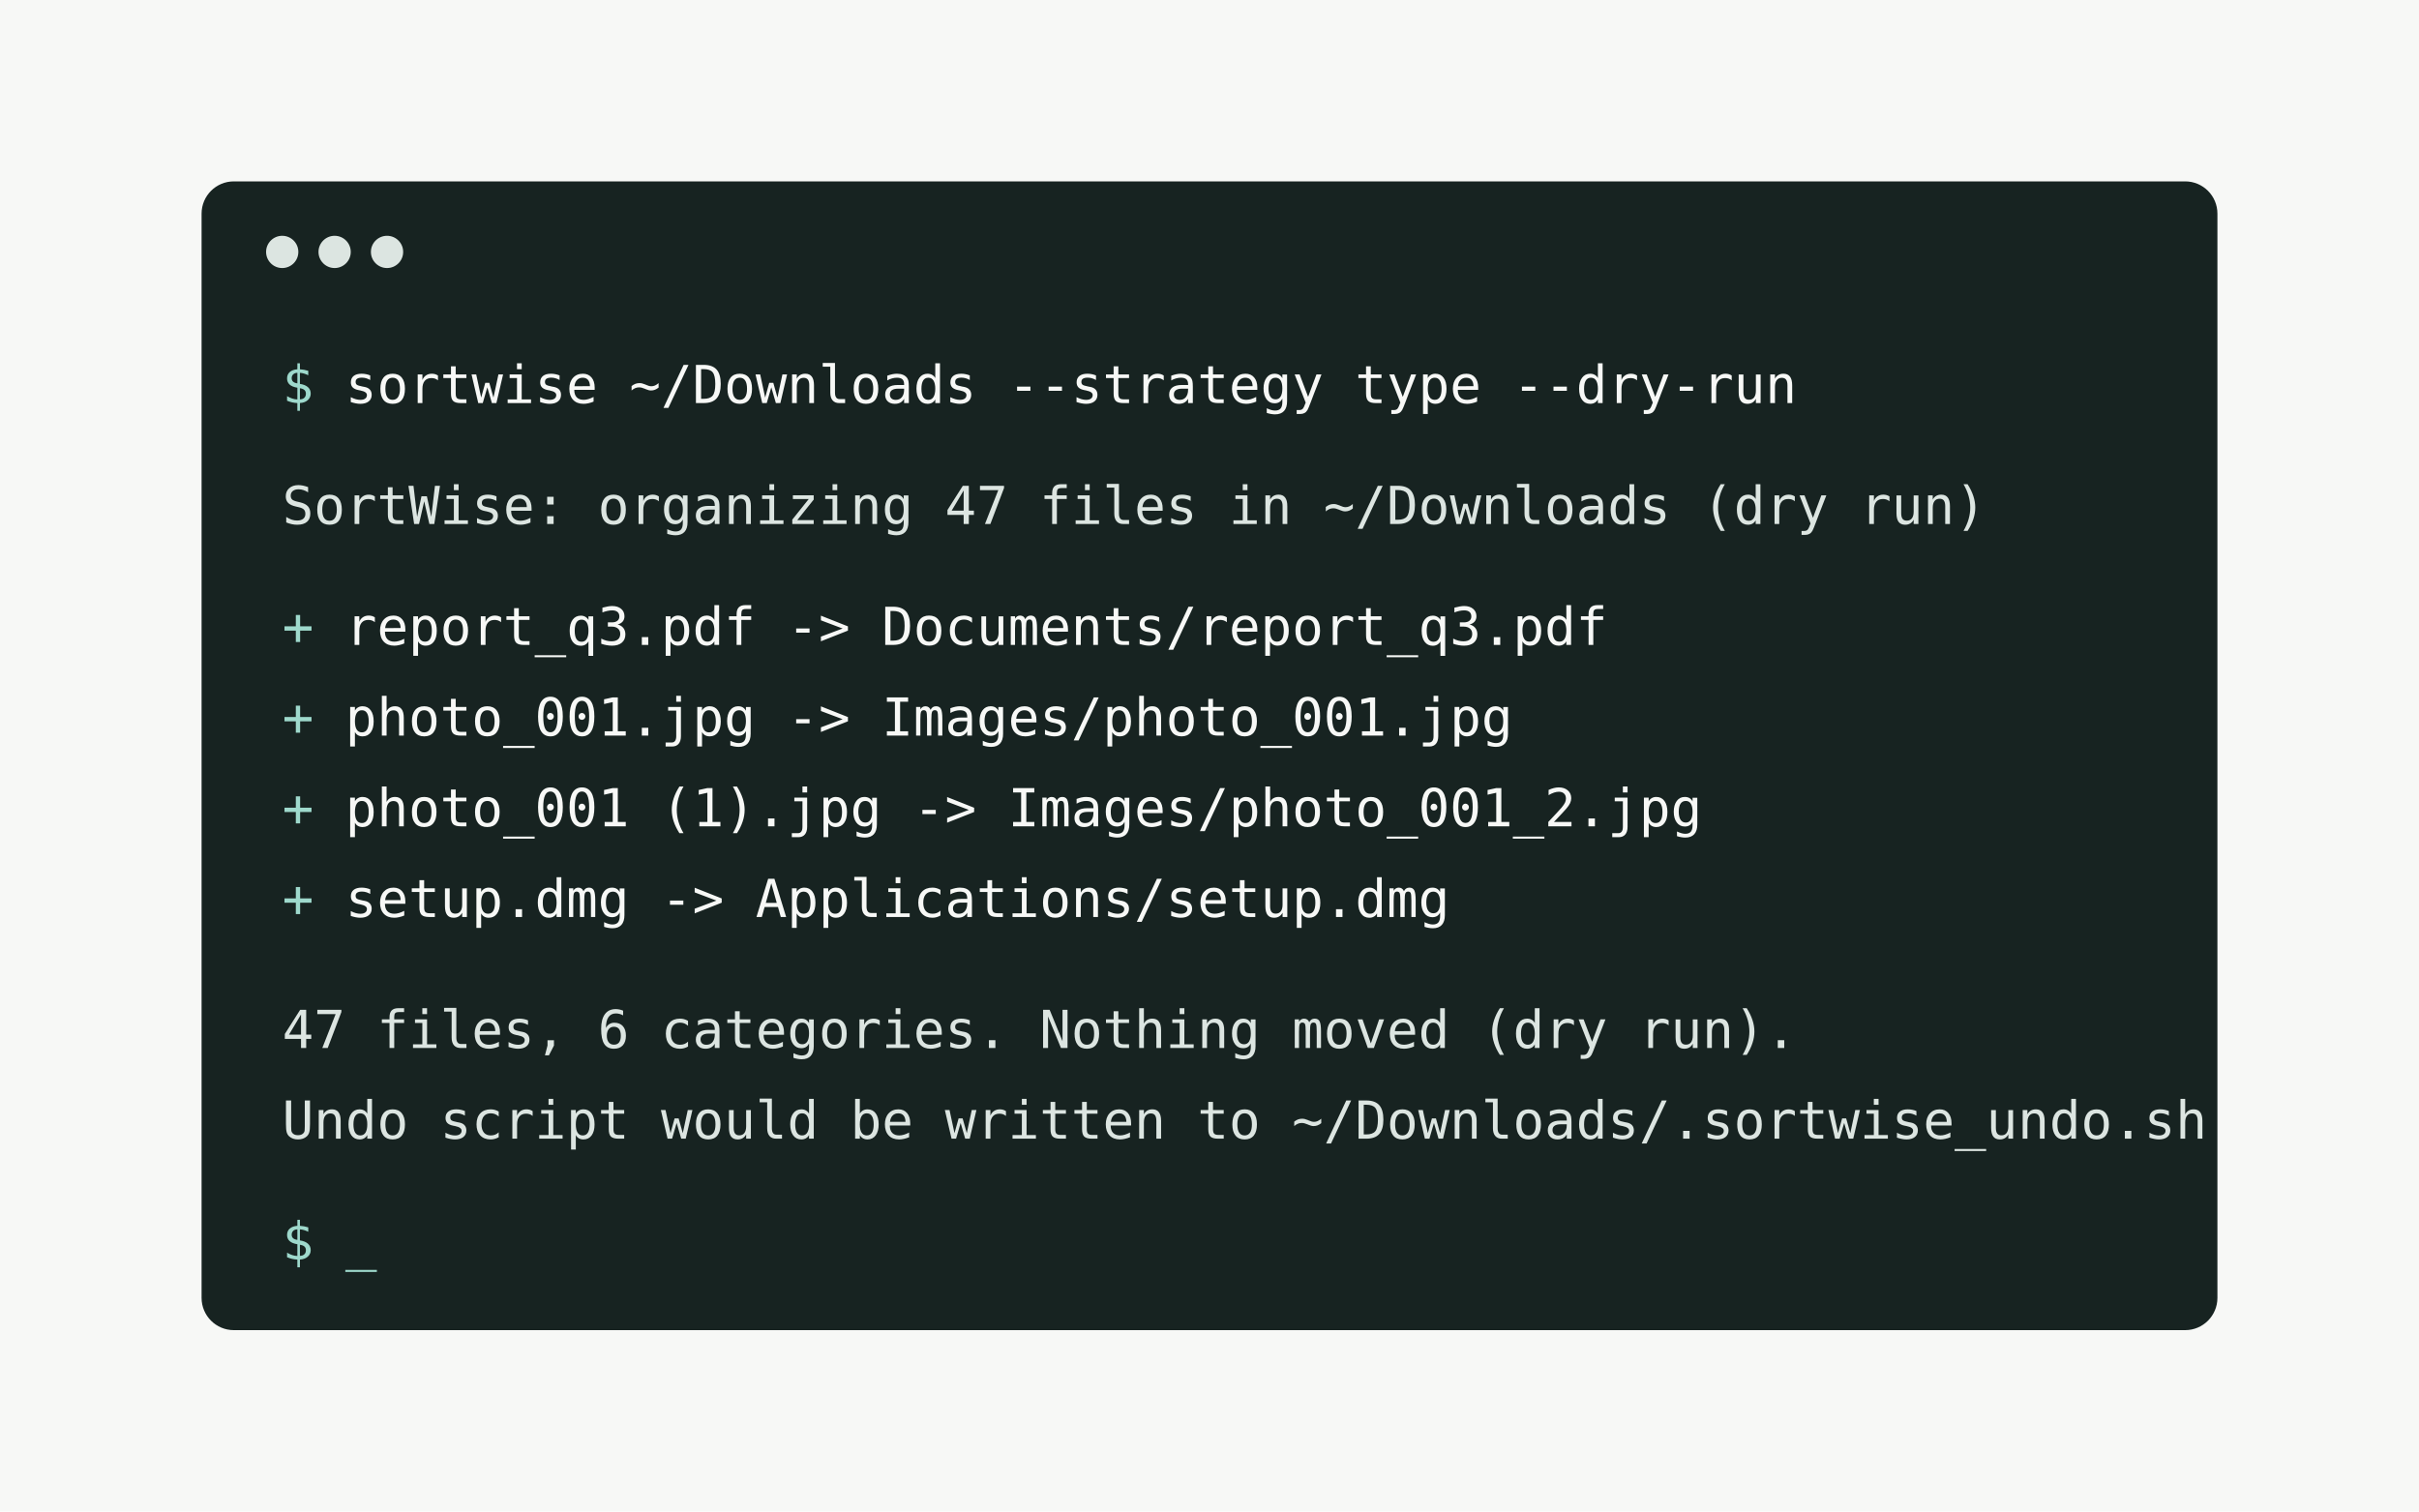
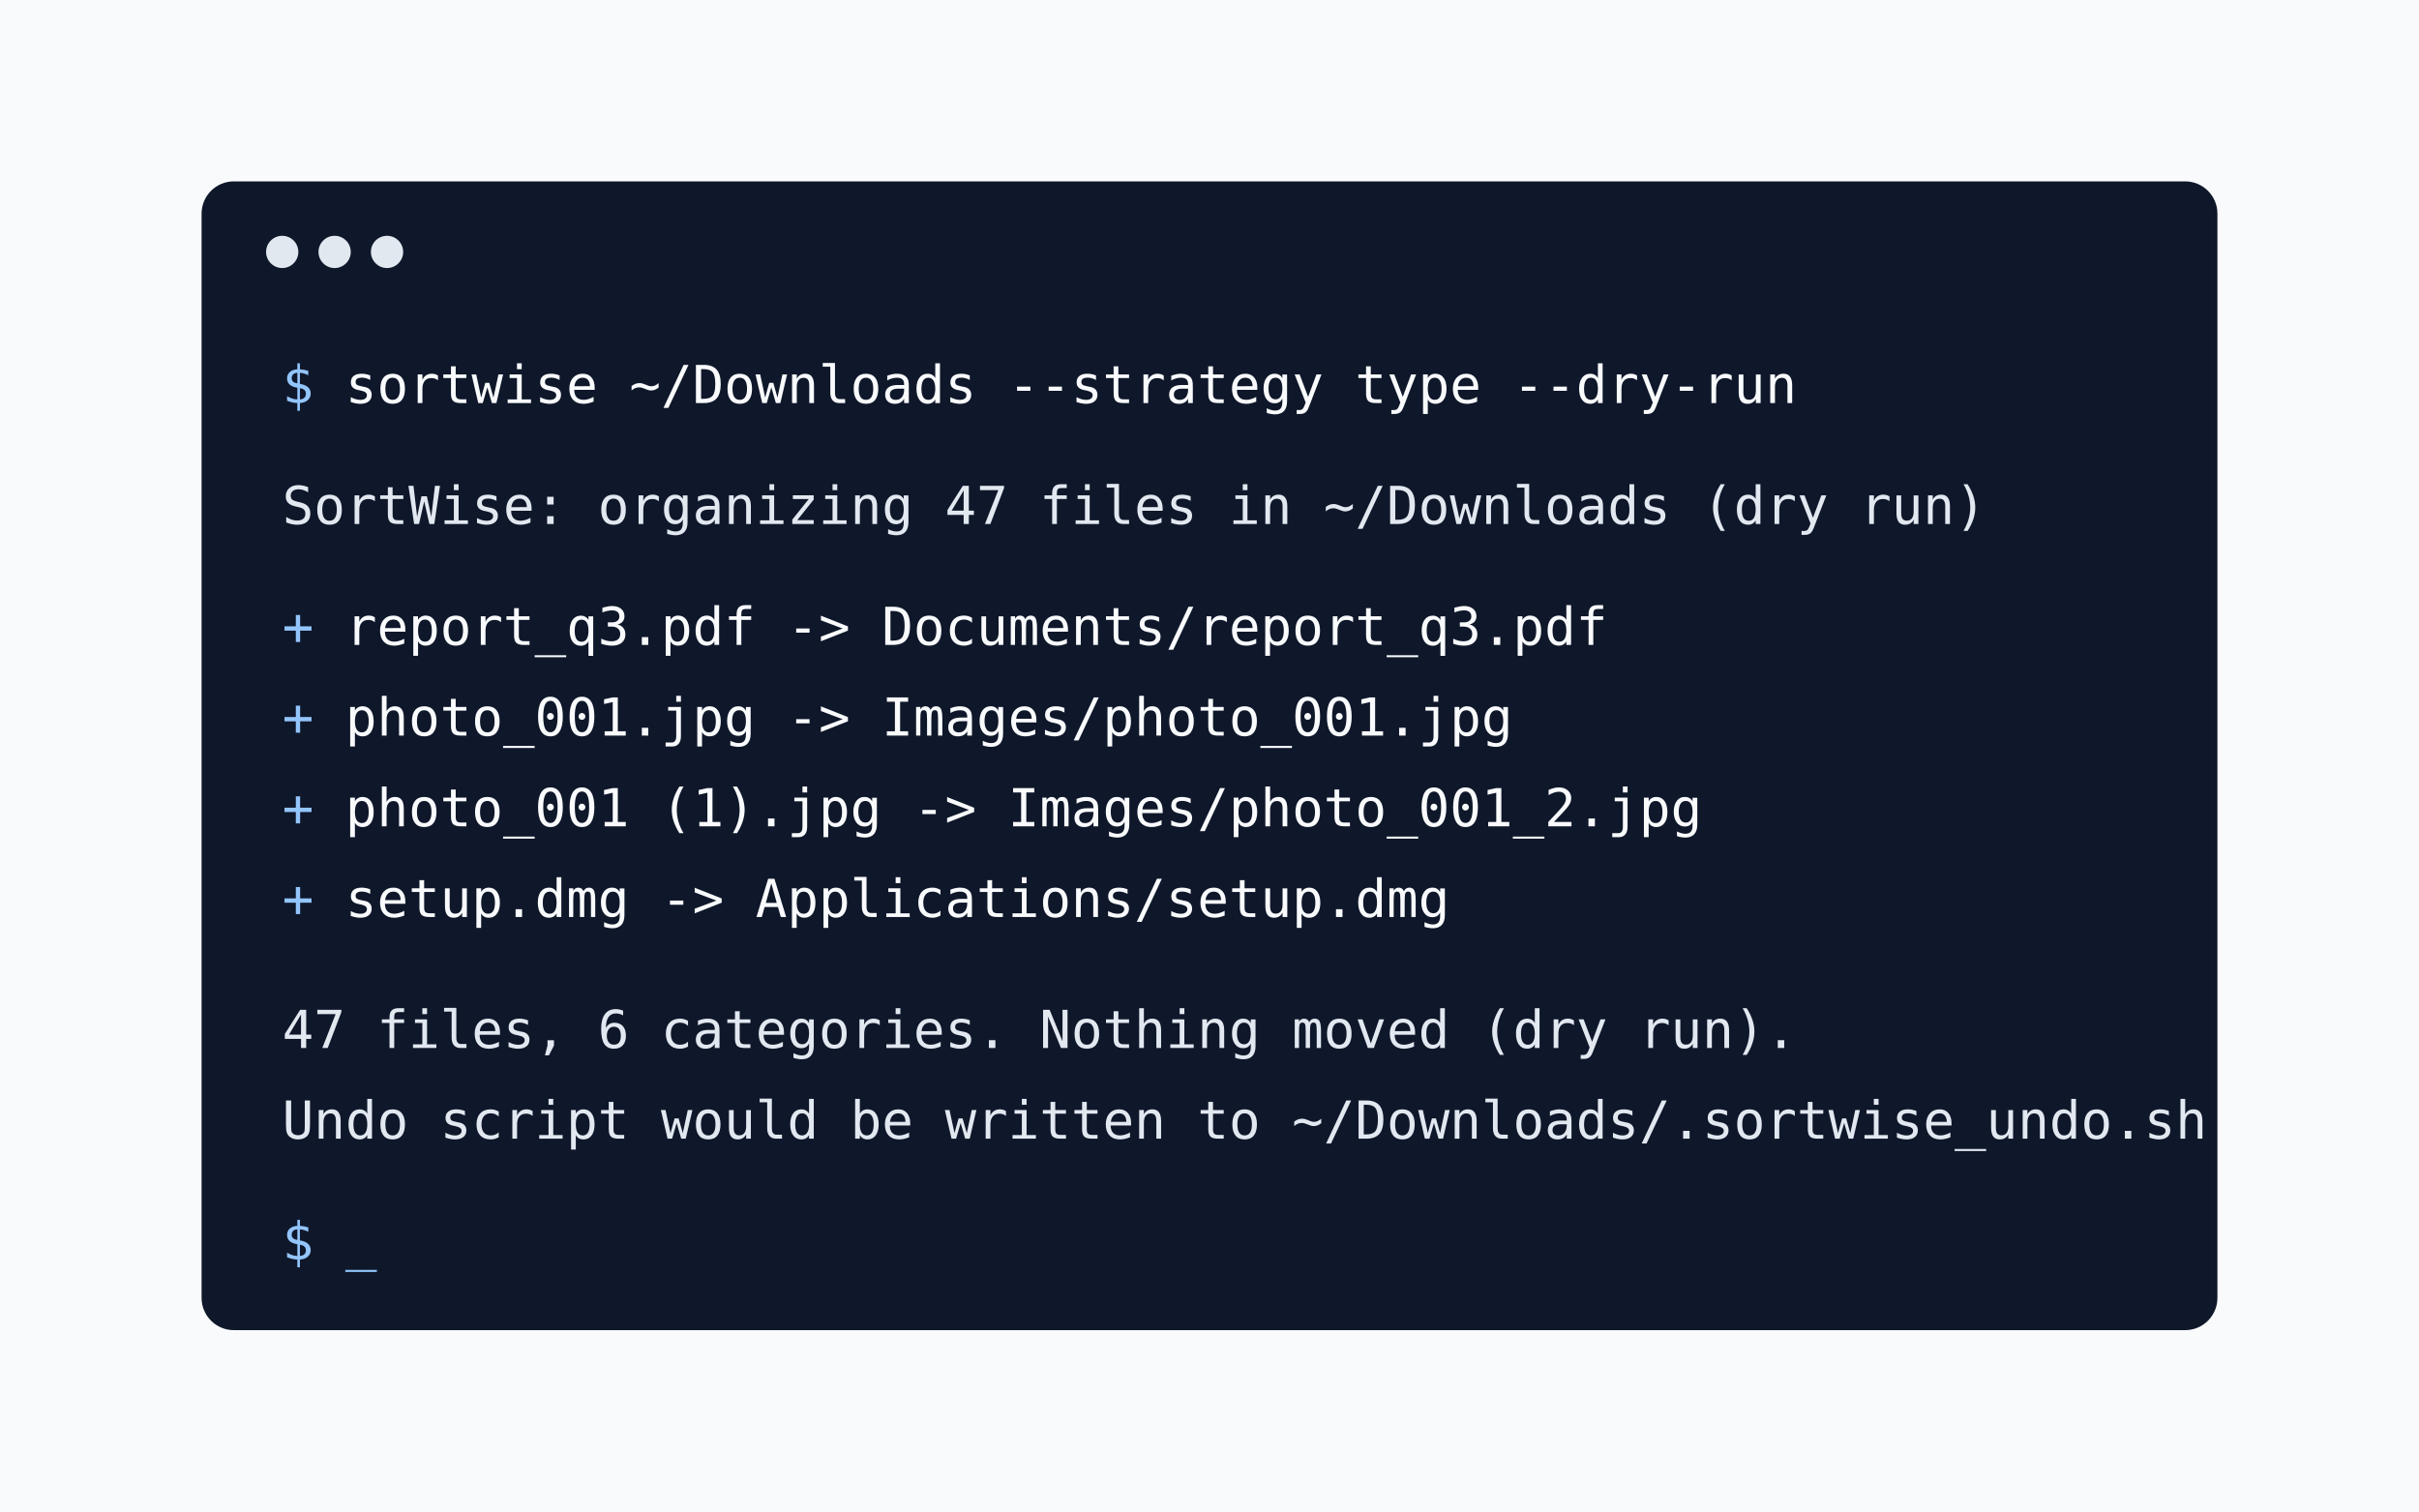
<svg xmlns="http://www.w3.org/2000/svg" viewBox="0 0 1200 750" role="img" aria-labelledby="t2 d2">
-   <rect width="1200" height="750" fill="#F7F8F6" />
-   <rect x="100" y="90" width="1000" height="570" rx="16" fill="#172321" />
-   <circle cx="140" cy="125" r="8" fill="#DCE5E1" />
-   <circle cx="166" cy="125" r="8" fill="#DCE5E1" />
-   <circle cx="192" cy="125" r="8" fill="#DCE5E1" />
-   <g font-family="IBM Plex Mono, ui-monospace, monospace" font-size="26" fill="#F7F8F6">
+   <rect width="1200" height="750" fill="#f8fafc" />
+   <rect x="100" y="90" width="1000" height="570" rx="16" fill="#0f172a" />
+   <circle cx="140" cy="125" r="8" fill="#e2e8f0" />
+   <circle cx="166" cy="125" r="8" fill="#e2e8f0" />
+   <circle cx="192" cy="125" r="8" fill="#e2e8f0" />
+   <g font-family="IBM Plex Mono, ui-monospace, monospace" font-size="26" fill="#f8fafc">
    <text x="140" y="200">
-       <tspan fill="#9ED9CC">$</tspan> sortwise ~/Downloads --strategy type --dry-run</text>
-     <text x="140" y="260" fill="#DCE5E1">SortWise: organizing 47 files in ~/Downloads (dry run)</text>
+       <tspan fill="#93c5fd">$</tspan> sortwise ~/Downloads --strategy type --dry-run</text>
+     <text x="140" y="260" fill="#e2e8f0">SortWise: organizing 47 files in ~/Downloads (dry run)</text>
    <text x="140" y="320">
-       <tspan fill="#9ED9CC">+</tspan> report_q3.pdf      -&gt; Documents/report_q3.pdf</text>
+       <tspan fill="#93c5fd">+</tspan> report_q3.pdf      -&gt; Documents/report_q3.pdf</text>
    <text x="140" y="365">
-       <tspan fill="#9ED9CC">+</tspan> photo_001.jpg      -&gt; Images/photo_001.jpg</text>
+       <tspan fill="#93c5fd">+</tspan> photo_001.jpg      -&gt; Images/photo_001.jpg</text>
    <text x="140" y="410">
-       <tspan fill="#9ED9CC">+</tspan> photo_001 (1).jpg  -&gt; Images/photo_001_2.jpg</text>
+       <tspan fill="#93c5fd">+</tspan> photo_001 (1).jpg  -&gt; Images/photo_001_2.jpg</text>
    <text x="140" y="455">
-       <tspan fill="#9ED9CC">+</tspan> setup.dmg          -&gt; Applications/setup.dmg</text>
-     <text x="140" y="520" fill="#DCE5E1">47 files, 6 categories. Nothing moved (dry run).</text>
-     <text x="140" y="565" fill="#DCE5E1">Undo script would be written to ~/Downloads/.sortwise_undo.sh</text>
+       <tspan fill="#93c5fd">+</tspan> setup.dmg          -&gt; Applications/setup.dmg</text>
+     <text x="140" y="520" fill="#e2e8f0">47 files, 6 categories. Nothing moved (dry run).</text>
+     <text x="140" y="565" fill="#e2e8f0">Undo script would be written to ~/Downloads/.sortwise_undo.sh</text>
    <text x="140" y="625">
-       <tspan fill="#9ED9CC">$</tspan>
-       <tspan fill="#9ED9CC">_</tspan>
+       <tspan fill="#93c5fd">$</tspan>
+       <tspan fill="#93c5fd">_</tspan>
    </text>
  </g>
</svg>
